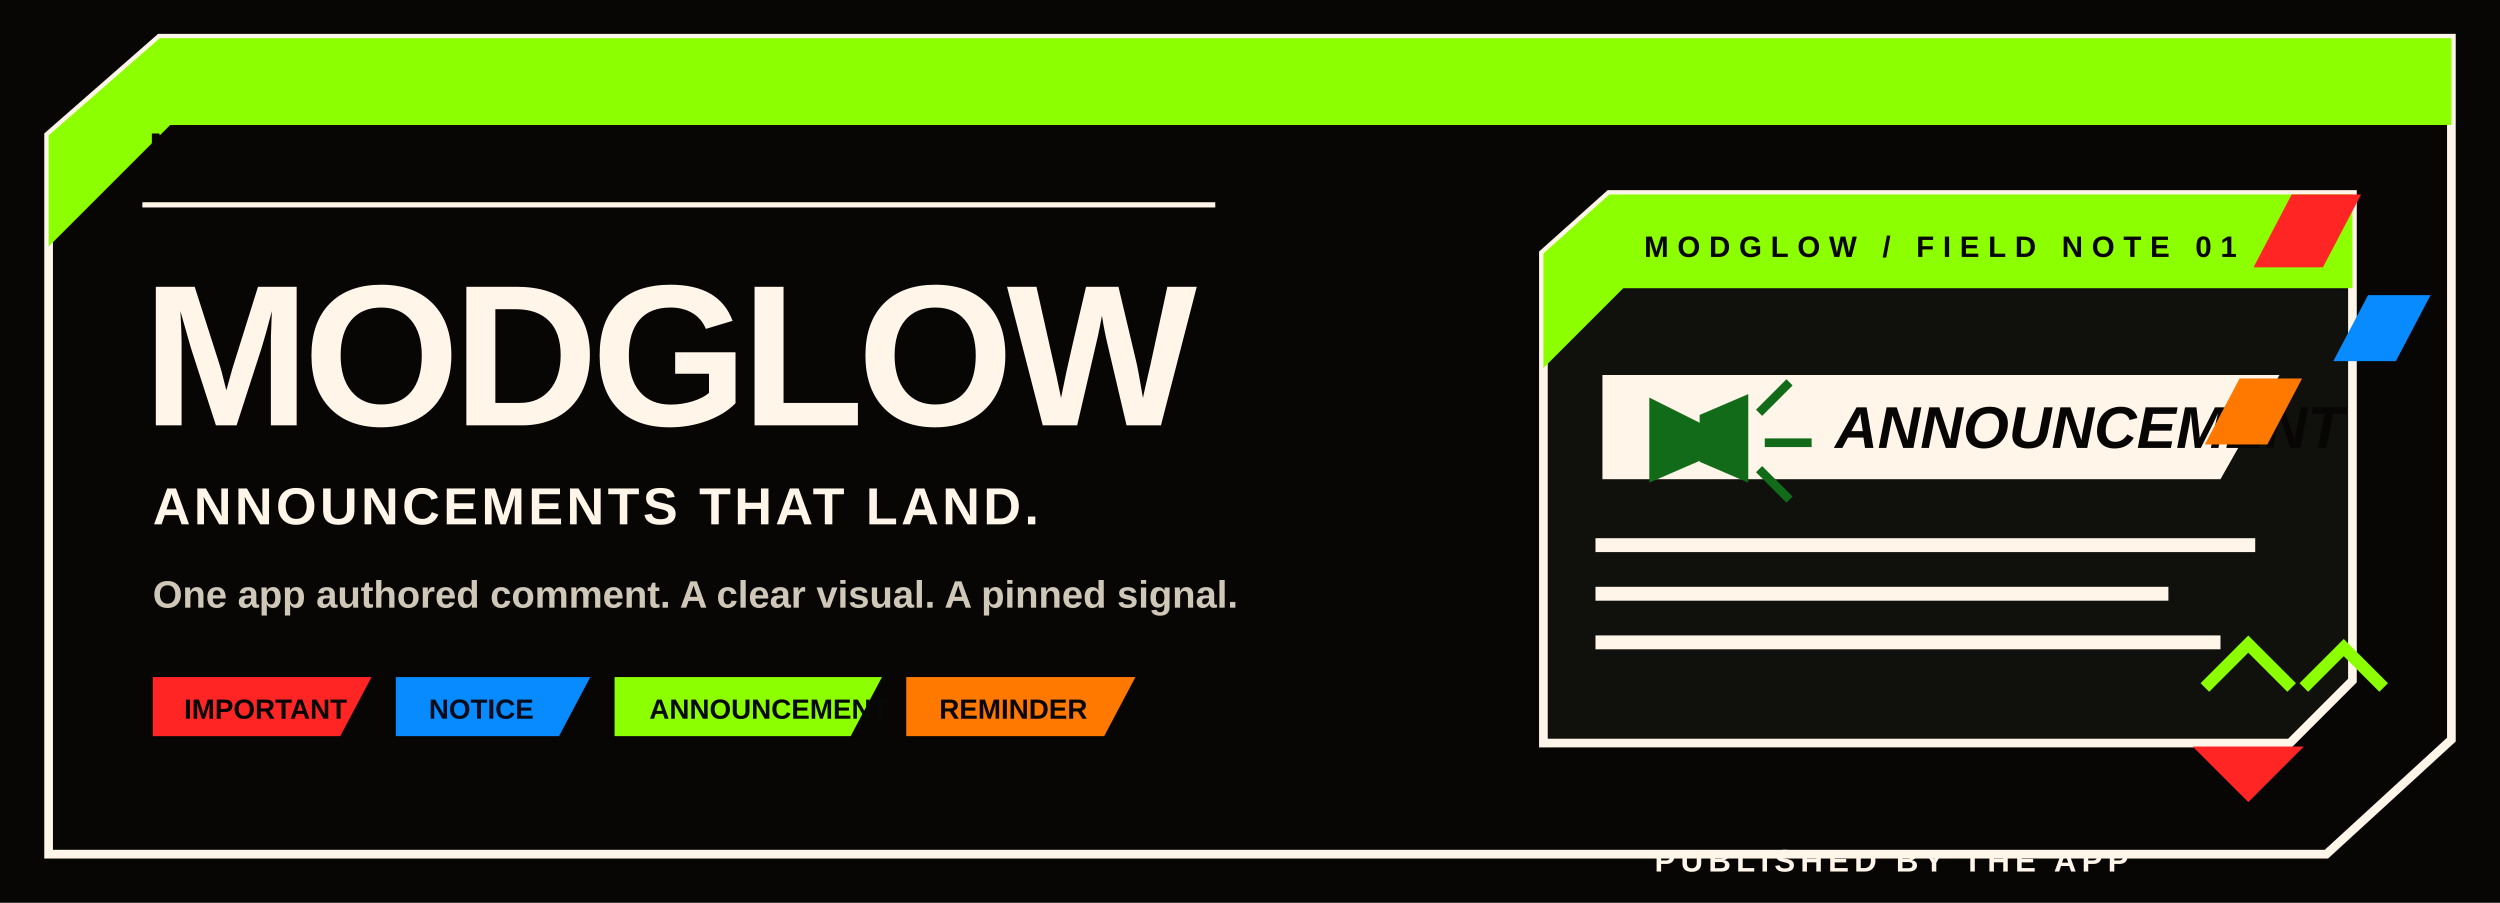
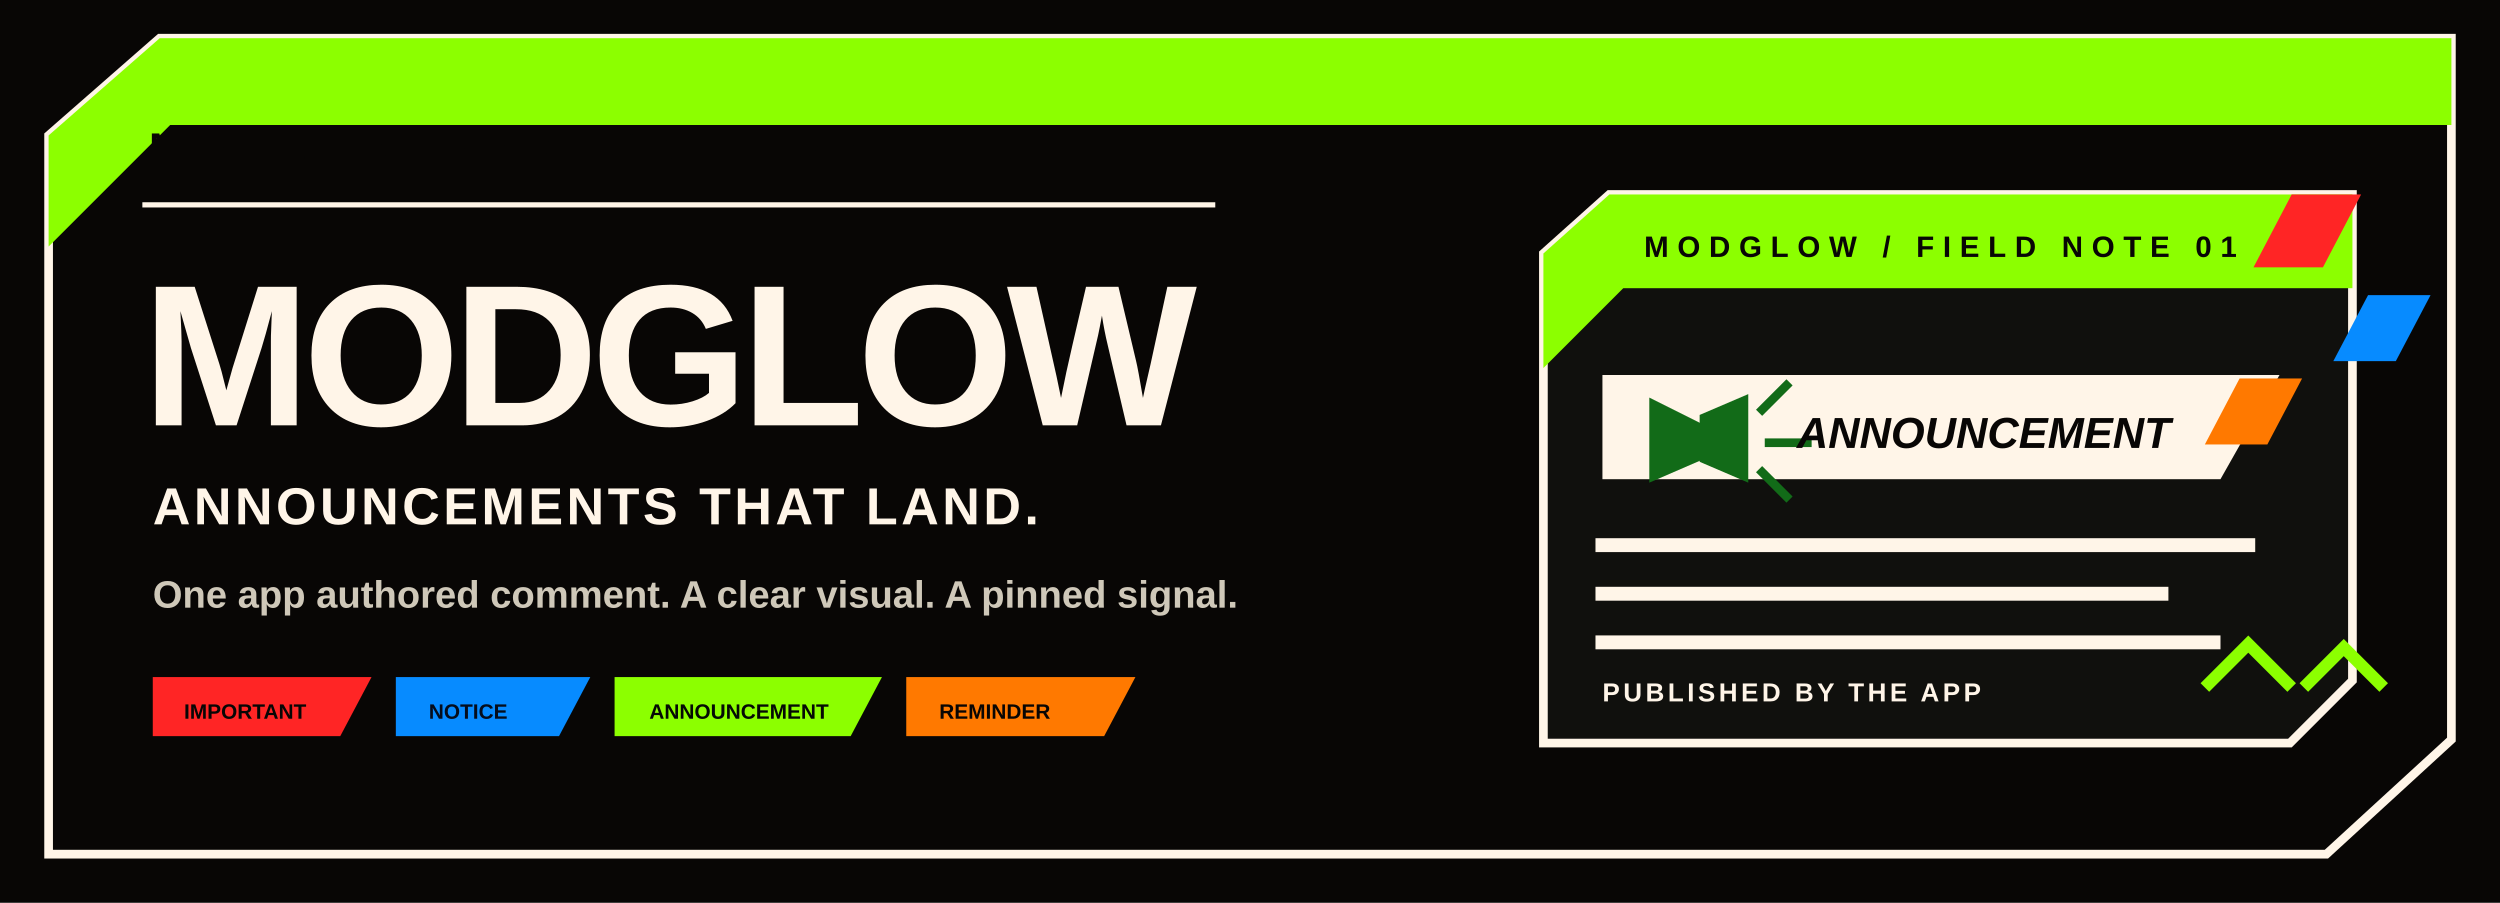
<svg xmlns="http://www.w3.org/2000/svg" width="1440" height="520" viewBox="0 0 1440 520" role="img" aria-labelledby="title desc">
  <rect width="1440" height="520" fill="#080605" />
  <path d="M28 78 92 22H1412V426L1340 492H28Z" fill="none" stroke="#FFF5E8" stroke-width="5" />
  <path d="M28 78 92 22H1412V72H98L28 142Z" fill="#8CFF00" />
  <path d="M82 118H700" stroke="#FFF5E8" stroke-width="3" />
  <text x="86" y="92" fill="#080605" font-family="Arial, Helvetica, sans-serif" font-size="22" font-weight="900" letter-spacing="8">MODERATOR SIGNAL SYSTEM</text>
  <text x="82" y="245" fill="#FFF5E8" font-family="Arial, Helvetica, sans-serif" font-size="116" font-weight="900" letter-spacing="-4">MODGLOW</text>
  <text x="88" y="302" fill="#FFF5E8" font-family="Arial, Helvetica, sans-serif" font-size="30" font-weight="700" letter-spacing="2">ANNOUNCEMENTS THAT LAND.</text>
  <text x="88" y="350" fill="#CFC8B9" font-family="Arial, Helvetica, sans-serif" font-size="22" font-weight="600">One app authored comment. A clear visual. A pinned signal.</text>
  <g transform="translate(88 390)">
    <path d="M0 0H126L108 34H0Z" fill="#FF2525" />
-     <text x="18" y="24" fill="#080605" font-family="Arial, sans-serif" font-size="16" font-weight="900">IMPORTANT</text>
+     <text x="18" y="24" fill="#080605" font-family="Arial, sans-serif" font-size="12" font-weight="900">IMPORTANT</text>
    <path d="M140 0H252L234 34H140Z" fill="#078BFF" />
-     <text x="159" y="24" fill="#050D1C" font-family="Arial, sans-serif" font-size="16" font-weight="900">NOTICE</text>
+     <text x="159" y="24" fill="#050D1C" font-family="Arial, sans-serif" font-size="12" font-weight="900">NOTICE</text>
    <path d="M266 0H420L402 34H266Z" fill="#8CFF00" />
-     <text x="286" y="24" fill="#050A05" font-family="Arial, sans-serif" font-size="16" font-weight="900">ANNOUNCEMENT</text>
+     <text x="286" y="24" fill="#050A05" font-family="Arial, sans-serif" font-size="12" font-weight="900">ANNOUNCEMENT</text>
    <path d="M434 0H566L548 34H434Z" fill="#FF7900" />
-     <text x="453" y="24" fill="#090604" font-family="Arial, sans-serif" font-size="16" font-weight="900">REMINDER</text>
+     <text x="453" y="24" fill="#090604" font-family="Arial, sans-serif" font-size="12" font-weight="900">REMINDER</text>
  </g>
  <g transform="translate(865 112)">
    <path d="M24 34 62 0H490V280L454 316H24Z" fill="#10100D" stroke="#FFF5E8" stroke-width="5" />
    <path d="M24 34 62 0H490V54H70L24 100Z" fill="#8CFF00" />
    <text x="82" y="36" fill="#080605" font-family="Arial, sans-serif" font-size="17" font-weight="900" letter-spacing="5">MODGLOW / FIELD NOTE 01</text>
    <path d="M58 104H448L414 164H58Z" fill="#FFF5E8" />
    <path d="M85 117 115 132 115 153 85 166Z" fill="#126B18" />
    <path d="M114 127 142 115V166L114 154Z" fill="#126B18" />
    <path d="M150 124 164 110M154 143 176 143M150 160 164 174" fill="none" stroke="#126B18" stroke-width="5" stroke-linecap="square" />
-     <text x="192" y="146" fill="#080605" font-family="Arial, sans-serif" font-size="34" font-weight="900" font-style="italic">ANNOUNCEMENT</text>
+     <text x="170" y="146" fill="#080605" font-family="Arial, sans-serif" font-size="25" font-weight="900" font-style="italic">ANNOUNCEMENT</text>
    <path d="M58 202H430M58 230H380M58 258H410" stroke="#FFF5E8" stroke-width="8" stroke-linecap="square" />
    <path d="M405 284 430 259 455 284" fill="none" stroke="#8CFF00" stroke-width="7" />
    <path d="M462 284 485 261 508 284" fill="none" stroke="#8CFF00" stroke-width="7" />
-     <path d="M398 318 430 350 462 318" fill="#FF2525" />
-     <text x="88" y="390" fill="#FFF5E8" font-family="Arial, sans-serif" font-size="18" font-weight="900" letter-spacing="3">PUBLISHED BY THE APP</text>
+     <text x="58" y="292" fill="#FFF5E8" font-family="Arial, sans-serif" font-size="15" font-weight="900" letter-spacing="2">PUBLISHED BY THE APP</text>
  </g>
  <path d="M1320 112 1360 112 1338 154 1298 154Z" fill="#FF2525" />
  <path d="M1364 170 1400 170 1380 208 1344 208Z" fill="#078BFF" />
  <path d="M1290 218 1326 218 1306 256 1270 256Z" fill="#FF7900" />
</svg>
